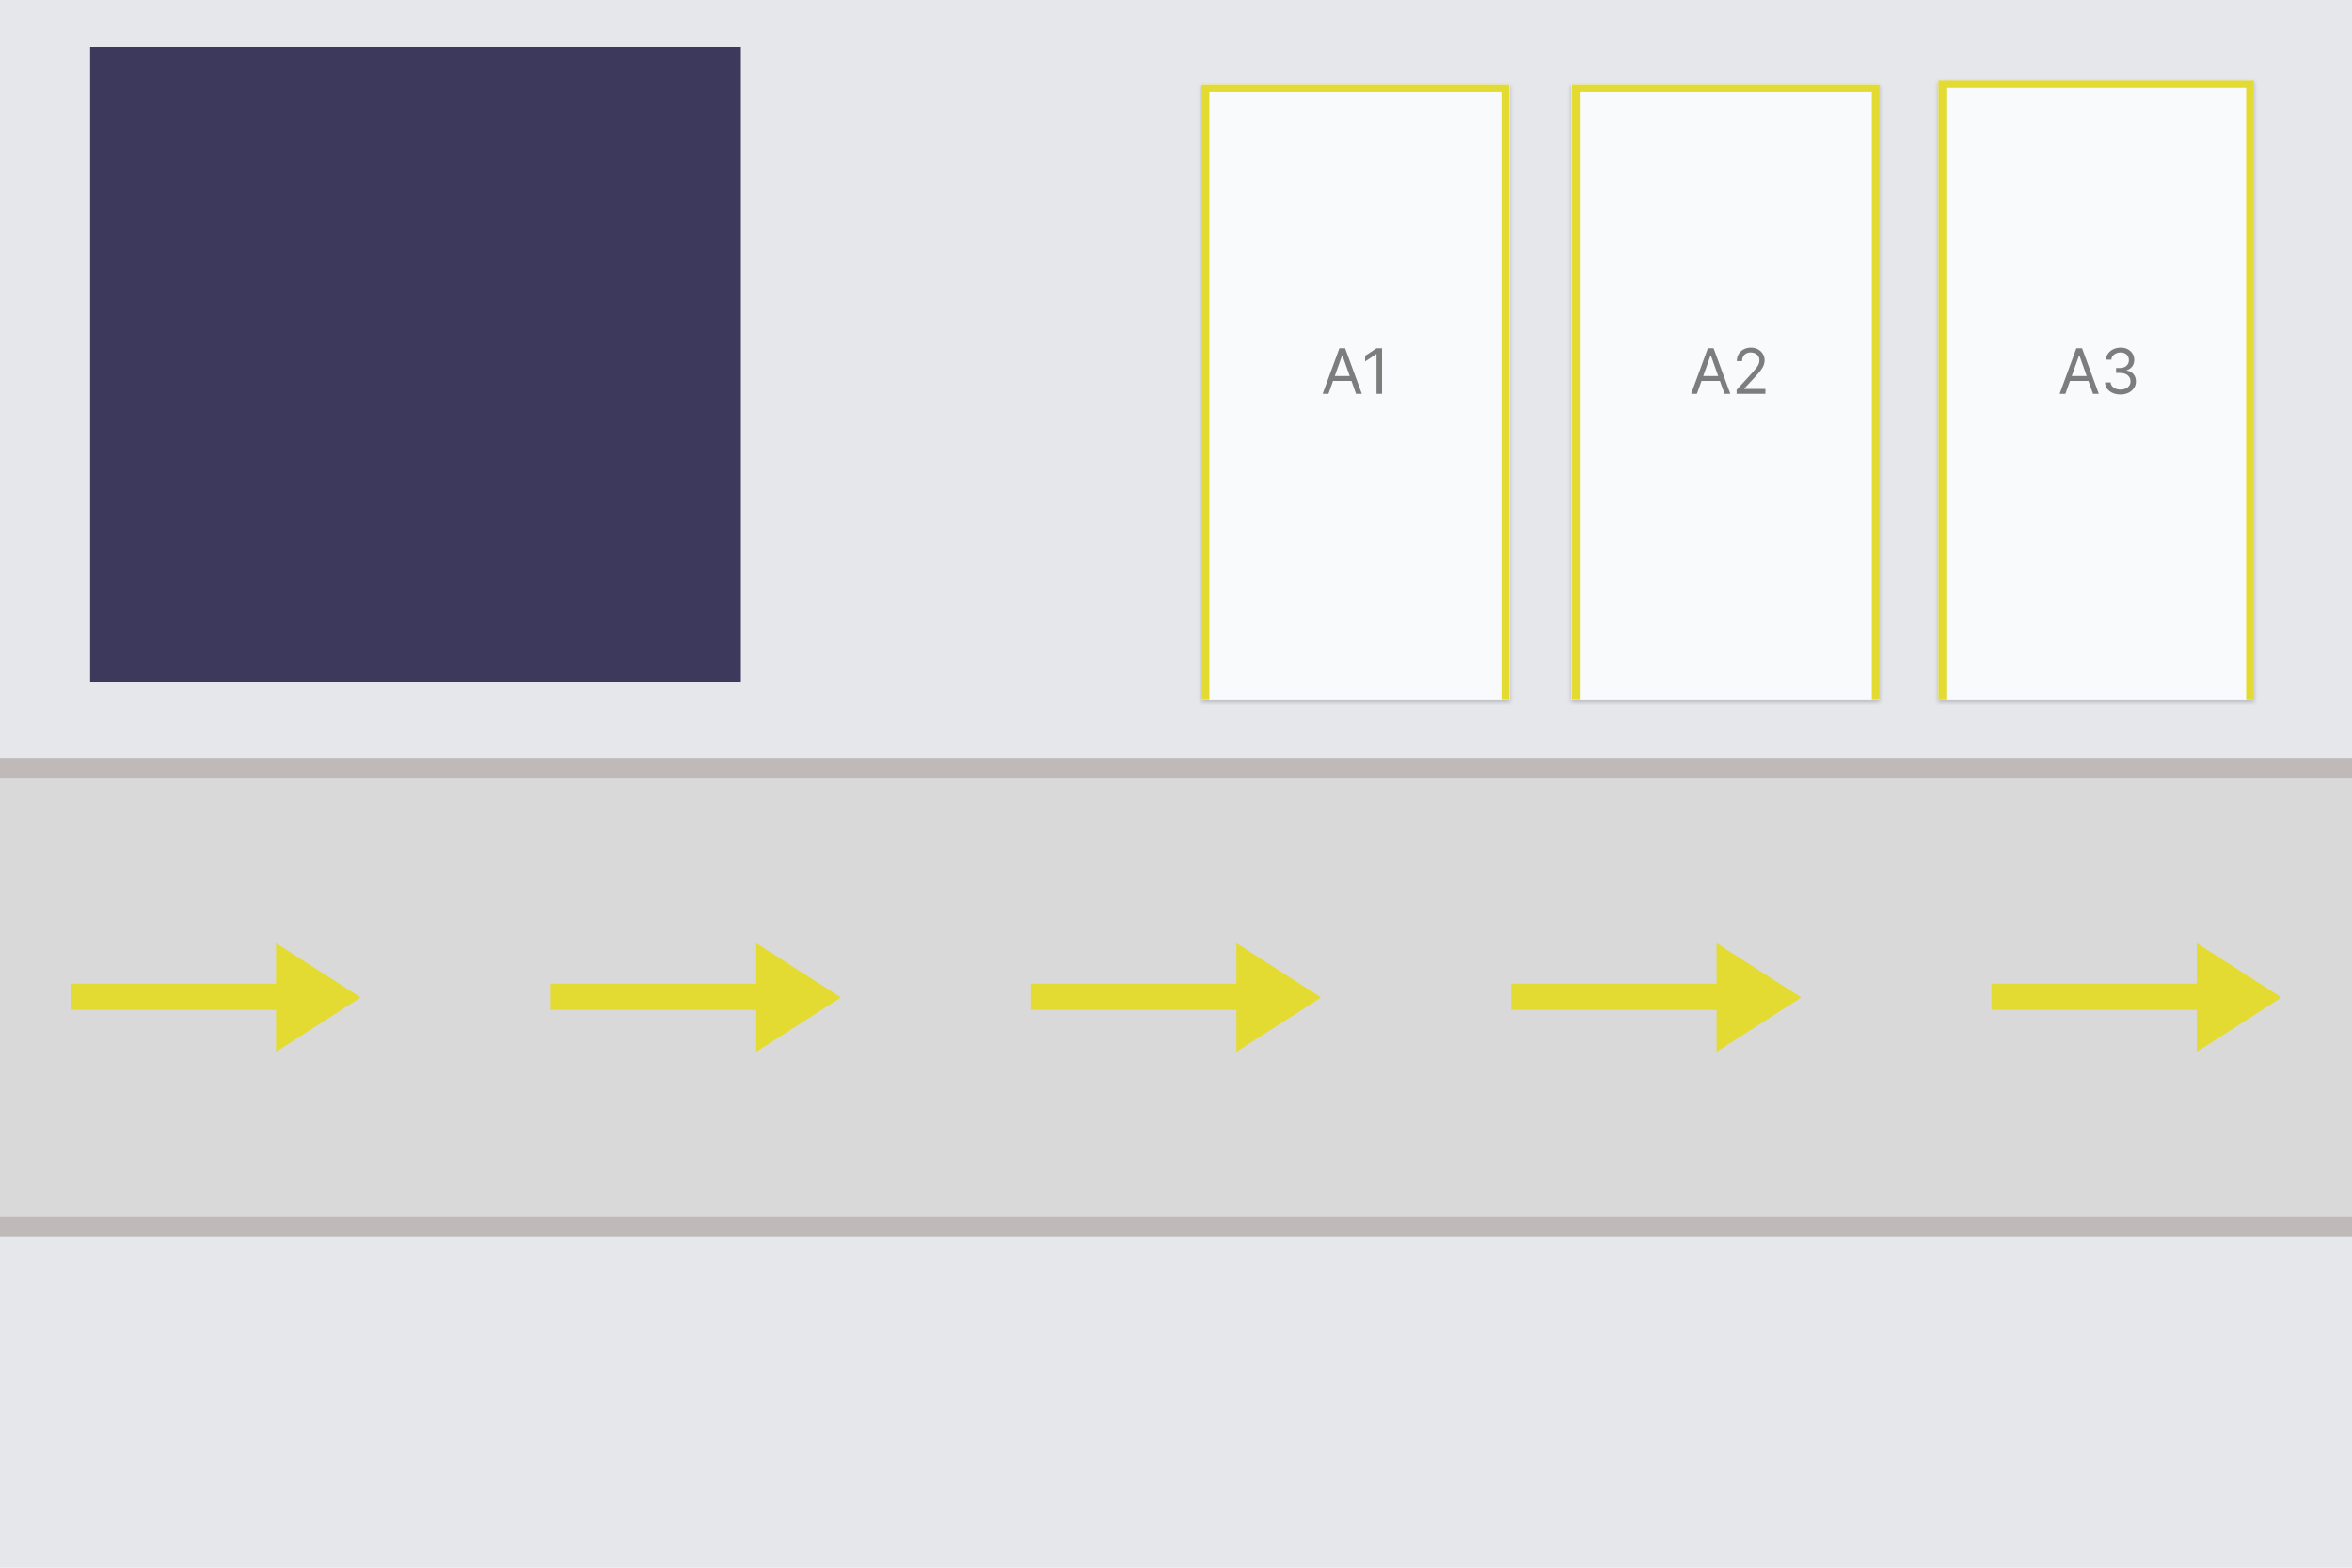
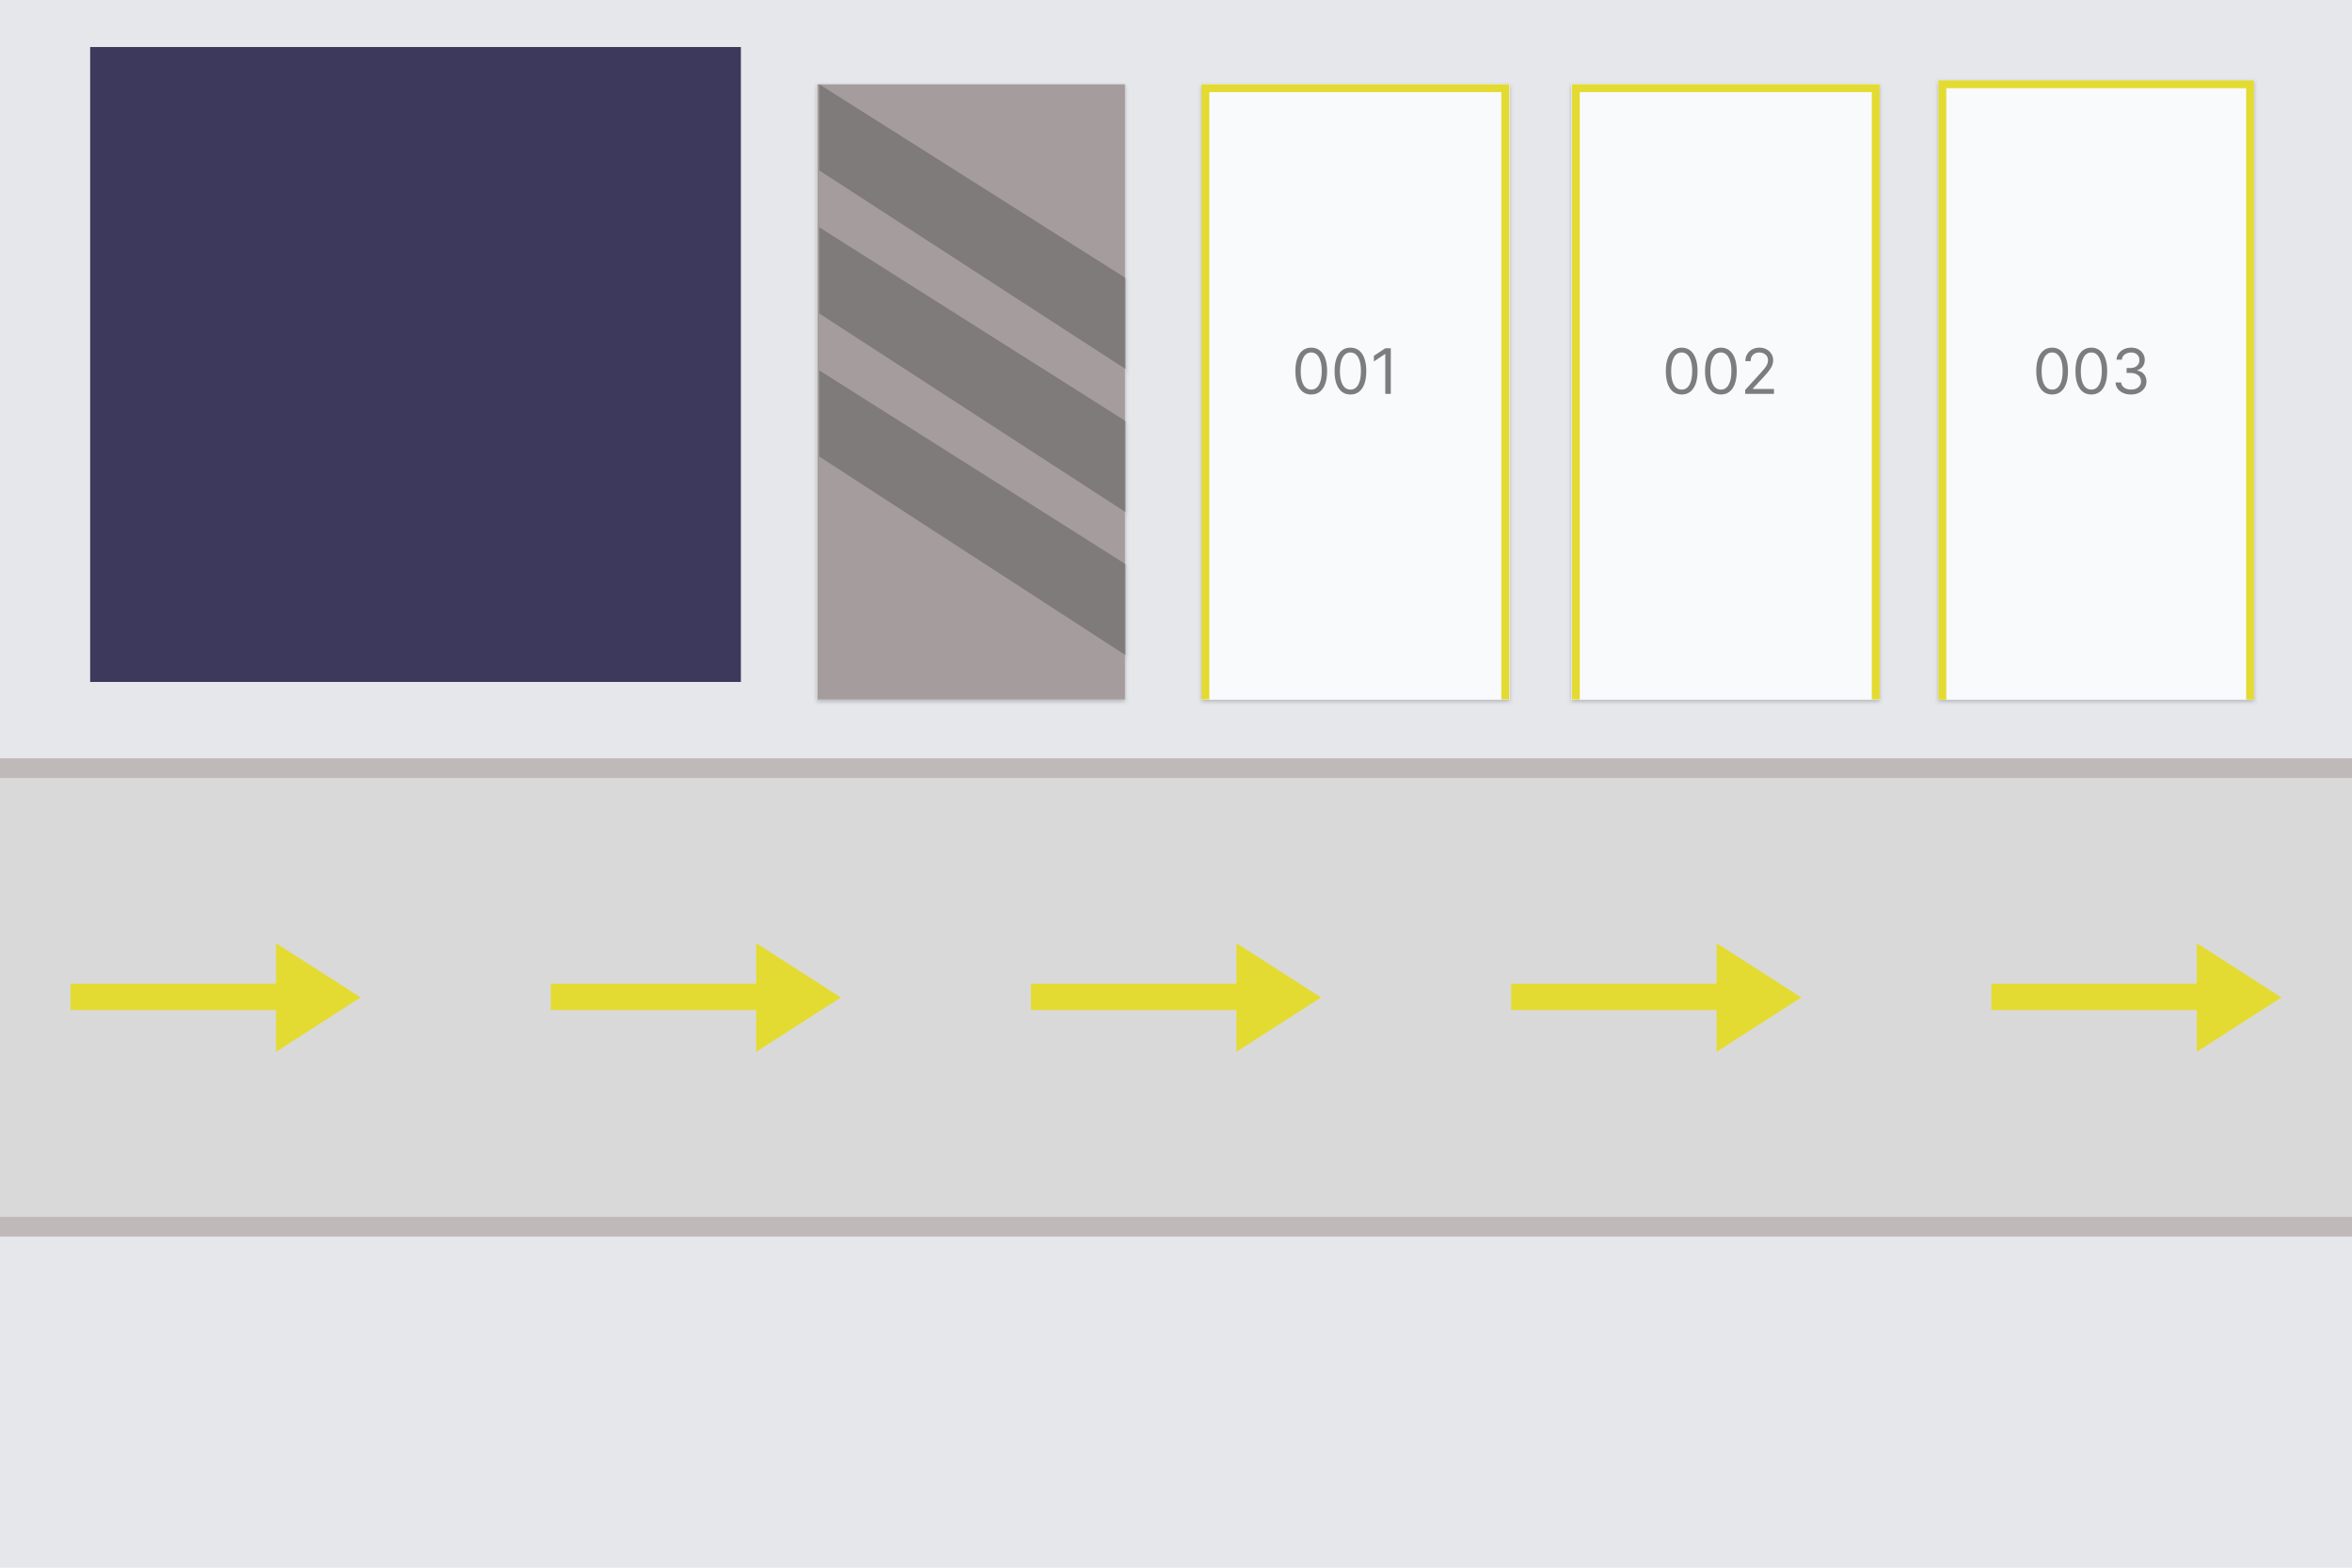
<svg xmlns="http://www.w3.org/2000/svg" width="1200" height="800" viewBox="0 0 1200 800" fill="none">
  <g clip-path="url(#clip0_1_4)">
    <rect width="1200" height="800" fill="white" />
    <path d="M0 0H1200V800H0V0Z" fill="#E5E7EB" />
    <mask id="path-2-inside-1_1_4" fill="white">
      <path d="M0 387H1200V631H0V387Z" />
    </mask>
    <path d="M0 387H1200V631H0V387Z" fill="#D9D9D9" />
    <path d="M0 387V397H1200V387V377H0V387ZM1200 631V621H0V631V641H1200V631Z" fill="#BFB9B9" mask="url(#path-2-inside-1_1_4)" />
    <rect x="36" y="501.971" width="110.568" height="13.446" fill="#E3DB32" />
    <path d="M184 509.014L140.809 536.739V481.289L184 509.014Z" fill="#E3DB32" />
    <rect x="281" y="501.971" width="110.568" height="13.446" fill="#E3DB32" />
    <path d="M429 509.014L385.809 536.739V481.289L429 509.014Z" fill="#E3DB32" />
    <rect x="526" y="501.971" width="110.568" height="13.446" fill="#E3DB32" />
    <path d="M674 509.014L630.809 536.739V481.289L674 509.014Z" fill="#E3DB32" />
    <rect x="771" y="501.971" width="110.568" height="13.446" fill="#E3DB32" />
    <path d="M919 509.014L875.809 536.739V481.289L919 509.014Z" fill="#E3DB32" />
    <rect x="1016" y="501.971" width="110.568" height="13.446" fill="#E3DB32" />
    <path d="M1164 509.014L1120.81 536.739V481.289L1164 509.014Z" fill="#E3DB32" />
    <g filter="url(#filter0_d_1_4)">
      <mask id="path-14-inside-2_1_4" fill="white">
        <path d="M613 43H770V357H613V43Z" />
      </mask>
      <path d="M613 43H770V357H613V43Z" fill="#F9FAFB" />
      <path d="M613 43V39H609V43H613ZM770 43H774V39H770V43ZM613 43V47H770V43V39H613V43ZM770 43H766V357H770H774V43H770ZM613 357H617V43H613H609V357H613Z" fill="#E3DA32" mask="url(#path-14-inside-2_1_4)" />
-       <path opacity="0.5" d="M677.773 201H674.818L683.364 177.727H686.273L694.818 201H691.864L684.909 181.409H684.727L677.773 201ZM678.864 191.909H690.773V194.409H678.864V191.909ZM705.122 177.727V201H702.304V180.682H702.168L696.486 184.455V181.591L702.304 177.727H705.122Z" fill="black" />
+       <path opacity="0.5" d="M669 201.318C667.288 201.318 665.83 200.852 664.625 199.92C663.42 198.981 662.5 197.621 661.864 195.841C661.227 194.053 660.909 191.894 660.909 189.364C660.909 186.848 661.227 184.701 661.864 182.92C662.508 181.133 663.432 179.769 664.636 178.83C665.848 177.883 667.303 177.409 669 177.409C670.697 177.409 672.148 177.883 673.352 178.83C674.564 179.769 675.489 181.133 676.125 182.92C676.769 184.701 677.091 186.848 677.091 189.364C677.091 191.894 676.773 194.053 676.136 195.841C675.5 197.621 674.58 198.981 673.375 199.92C672.17 200.852 670.712 201.318 669 201.318ZM669 198.818C670.697 198.818 672.015 198 672.955 196.364C673.894 194.727 674.364 192.394 674.364 189.364C674.364 187.348 674.148 185.633 673.716 184.216C673.292 182.799 672.678 181.72 671.875 180.977C671.08 180.235 670.121 179.864 669 179.864C667.318 179.864 666.004 180.693 665.057 182.352C664.11 184.004 663.636 186.341 663.636 189.364C663.636 191.379 663.848 193.091 664.273 194.5C664.697 195.909 665.307 196.981 666.102 197.716C666.905 198.451 667.871 198.818 669 198.818ZM689 201.318C687.288 201.318 685.83 200.852 684.625 199.92C683.42 198.981 682.5 197.621 681.864 195.841C681.227 194.053 680.909 191.894 680.909 189.364C680.909 186.848 681.227 184.701 681.864 182.92C682.508 181.133 683.432 179.769 684.636 178.83C685.848 177.883 687.303 177.409 689 177.409C690.697 177.409 692.148 177.883 693.352 178.83C694.564 179.769 695.489 181.133 696.125 182.92C696.769 184.701 697.091 186.848 697.091 189.364C697.091 191.894 696.773 194.053 696.136 195.841C695.5 197.621 694.58 198.981 693.375 199.92C692.17 200.852 690.712 201.318 689 201.318ZM689 198.818C690.697 198.818 692.015 198 692.955 196.364C693.894 194.727 694.364 192.394 694.364 189.364C694.364 187.348 694.148 185.633 693.716 184.216C693.292 182.799 692.678 181.72 691.875 180.977C691.08 180.235 690.121 179.864 689 179.864C687.318 179.864 686.004 180.693 685.057 182.352C684.11 184.004 683.636 186.341 683.636 189.364C683.636 191.379 683.848 193.091 684.273 194.5C684.697 195.909 685.307 196.981 686.102 197.716C686.905 198.451 687.871 198.818 689 198.818ZM709.591 177.727V201H706.773V180.682H706.636L700.955 184.455V181.591L706.773 177.727H709.591Z" fill="black" />
      <mask id="path-17-inside-3_1_4" fill="white">
        <path d="M802 43H959V357H802V43Z" />
      </mask>
      <path d="M802 43H959V357H802V43Z" fill="#F9FAFB" />
      <path d="M802 43V39H798V43H802ZM959 43H963V39H959V43ZM802 43V47H959V43V39H802V43ZM959 43H955V357H959H963V43H959ZM802 357H806V43H802H798V357H802Z" fill="#E3DB32" mask="url(#path-17-inside-3_1_4)" />
-       <path opacity="0.5" d="M865.773 201H862.818L871.364 177.727H874.273L882.818 201H879.864L872.909 181.409H872.727L865.773 201ZM866.864 191.909H878.773V194.409H866.864V191.909ZM886.034 201V198.955L893.716 190.545C894.617 189.561 895.36 188.705 895.943 187.977C896.527 187.242 896.958 186.553 897.239 185.909C897.527 185.258 897.67 184.576 897.67 183.864C897.67 183.045 897.473 182.337 897.08 181.739C896.693 181.14 896.163 180.678 895.489 180.352C894.814 180.027 894.057 179.864 893.216 179.864C892.322 179.864 891.542 180.049 890.875 180.42C890.216 180.784 889.705 181.295 889.341 181.955C888.985 182.614 888.807 183.386 888.807 184.273H886.125C886.125 182.909 886.439 181.712 887.068 180.682C887.697 179.652 888.553 178.848 889.636 178.273C890.727 177.697 891.951 177.409 893.307 177.409C894.67 177.409 895.879 177.697 896.932 178.273C897.985 178.848 898.811 179.625 899.409 180.602C900.008 181.58 900.307 182.667 900.307 183.864C900.307 184.72 900.152 185.557 899.841 186.375C899.538 187.186 899.008 188.091 898.25 189.091C897.5 190.083 896.458 191.295 895.125 192.727L889.898 198.318V198.5H900.716V201H886.034Z" fill="black" />
+       <path opacity="0.5" d="M858 201.318C856.288 201.318 854.83 200.852 853.625 199.92C852.42 198.981 851.5 197.621 850.864 195.841C850.227 194.053 849.909 191.894 849.909 189.364C849.909 186.848 850.227 184.701 850.864 182.92C851.508 181.133 852.432 179.769 853.636 178.83C854.848 177.883 856.303 177.409 858 177.409C859.697 177.409 861.148 177.883 862.352 178.83C863.564 179.769 864.489 181.133 865.125 182.92C865.769 184.701 866.091 186.848 866.091 189.364C866.091 191.894 865.773 194.053 865.136 195.841C864.5 197.621 863.58 198.981 862.375 199.92C861.17 200.852 859.712 201.318 858 201.318ZM858 198.818C859.697 198.818 861.015 198 861.955 196.364C862.894 194.727 863.364 192.394 863.364 189.364C863.364 187.348 863.148 185.633 862.716 184.216C862.292 182.799 861.678 181.72 860.875 180.977C860.08 180.235 859.121 179.864 858 179.864C856.318 179.864 855.004 180.693 854.057 182.352C853.11 184.004 852.636 186.341 852.636 189.364C852.636 191.379 852.848 193.091 853.273 194.5C853.697 195.909 854.307 196.981 855.102 197.716C855.905 198.451 856.871 198.818 858 198.818ZM878 201.318C876.288 201.318 874.83 200.852 873.625 199.92C872.42 198.981 871.5 197.621 870.864 195.841C870.227 194.053 869.909 191.894 869.909 189.364C869.909 186.848 870.227 184.701 870.864 182.92C871.508 181.133 872.432 179.769 873.636 178.83C874.848 177.883 876.303 177.409 878 177.409C879.697 177.409 881.148 177.883 882.352 178.83C883.564 179.769 884.489 181.133 885.125 182.92C885.769 184.701 886.091 186.848 886.091 189.364C886.091 191.894 885.773 194.053 885.136 195.841C884.5 197.621 883.58 198.981 882.375 199.92C881.17 200.852 879.712 201.318 878 201.318ZM878 198.818C879.697 198.818 881.015 198 881.955 196.364C882.894 194.727 883.364 192.394 883.364 189.364C883.364 187.348 883.148 185.633 882.716 184.216C882.292 182.799 881.678 181.72 880.875 180.977C880.08 180.235 879.121 179.864 878 179.864C876.318 179.864 875.004 180.693 874.057 182.352C873.11 184.004 872.636 186.341 872.636 189.364C872.636 191.379 872.848 193.091 873.273 194.5C873.697 195.909 874.307 196.981 875.102 197.716C875.905 198.451 876.871 198.818 878 198.818ZM890.409 201V198.955L898.091 190.545C898.992 189.561 899.735 188.705 900.318 187.977C900.902 187.242 901.333 186.553 901.614 185.909C901.902 185.258 902.045 184.576 902.045 183.864C902.045 183.045 901.848 182.337 901.455 181.739C901.068 181.14 900.538 180.678 899.864 180.352C899.189 180.027 898.432 179.864 897.591 179.864C896.697 179.864 895.917 180.049 895.25 180.42C894.591 180.784 894.08 181.295 893.716 181.955C893.36 182.614 893.182 183.386 893.182 184.273H890.5C890.5 182.909 890.814 181.712 891.443 180.682C892.072 179.652 892.928 178.848 894.011 178.273C895.102 177.697 896.326 177.409 897.682 177.409C899.045 177.409 900.254 177.697 901.307 178.273C902.36 178.848 903.186 179.625 903.784 180.602C904.383 181.58 904.682 182.667 904.682 183.864C904.682 184.72 904.527 185.557 904.216 186.375C903.913 187.186 903.383 188.091 902.625 189.091C901.875 190.083 900.833 191.295 899.5 192.727L894.273 198.318V198.5H905.091V201H890.409Z" fill="black" />
      <path d="M991 43H1148V357H991V43Z" fill="#F9FAFB" />
      <path d="M991 43V41H989V43H991ZM1148 43H1150V41H1148V43ZM991 43V45H1148V43V41H991V43ZM1148 43H1146V357H1148H1150V43H1148ZM991 357H993V43H991H989V357H991Z" fill="#E3DB32" />
-       <path opacity="0.5" d="M1053.77 201H1050.82L1059.36 177.727H1062.27L1070.82 201H1067.86L1060.91 181.409H1060.73L1053.77 201ZM1054.86 191.909H1066.77V194.409H1054.86V191.909ZM1081.9 201.318C1080.4 201.318 1079.06 201.061 1077.89 200.545C1076.72 200.03 1075.79 199.314 1075.1 198.398C1074.42 197.473 1074.05 196.402 1073.99 195.182H1076.85C1076.91 195.932 1077.17 196.58 1077.62 197.125C1078.08 197.663 1078.67 198.08 1079.41 198.375C1080.14 198.67 1080.96 198.818 1081.85 198.818C1082.85 198.818 1083.74 198.644 1084.51 198.295C1085.28 197.947 1085.89 197.462 1086.33 196.841C1086.77 196.22 1086.99 195.5 1086.99 194.682C1086.99 193.826 1086.78 193.072 1086.35 192.42C1085.93 191.761 1085.31 191.246 1084.49 190.875C1083.67 190.504 1082.67 190.318 1081.49 190.318H1079.62V187.818H1081.49C1082.41 187.818 1083.22 187.652 1083.92 187.318C1084.63 186.985 1085.17 186.515 1085.57 185.909C1085.97 185.303 1086.17 184.591 1086.17 183.773C1086.17 182.985 1086 182.299 1085.65 181.716C1085.3 181.133 1084.81 180.678 1084.17 180.352C1083.54 180.027 1082.8 179.864 1081.94 179.864C1081.14 179.864 1080.38 180.011 1079.67 180.307C1078.97 180.595 1078.39 181.015 1077.94 181.568C1077.5 182.114 1077.25 182.773 1077.22 183.545H1074.49C1074.53 182.326 1074.9 181.258 1075.59 180.341C1076.28 179.417 1077.18 178.697 1078.3 178.182C1079.42 177.667 1080.65 177.409 1081.99 177.409C1083.43 177.409 1084.66 177.701 1085.69 178.284C1086.72 178.86 1087.52 179.621 1088.07 180.568C1088.62 181.515 1088.9 182.538 1088.9 183.636C1088.9 184.947 1088.55 186.064 1087.86 186.989C1087.18 187.913 1086.25 188.553 1085.08 188.909V189.091C1086.55 189.333 1087.7 189.958 1088.52 190.966C1089.35 191.966 1089.76 193.205 1089.76 194.682C1089.76 195.947 1089.42 197.083 1088.73 198.091C1088.05 199.091 1087.11 199.879 1085.93 200.455C1084.75 201.03 1083.41 201.318 1081.9 201.318Z" fill="black" />
+       <path opacity="0.5" d="M1047 201.318C1045.29 201.318 1043.83 200.852 1042.62 199.92C1041.42 198.981 1040.5 197.621 1039.86 195.841C1039.23 194.053 1038.91 191.894 1038.91 189.364C1038.91 186.848 1039.23 184.701 1039.86 182.92C1040.51 181.133 1041.43 179.769 1042.64 178.83C1043.85 177.883 1045.3 177.409 1047 177.409C1048.7 177.409 1050.15 177.883 1051.35 178.83C1052.56 179.769 1053.49 181.133 1054.12 182.92C1054.77 184.701 1055.09 186.848 1055.09 189.364C1055.09 191.894 1054.77 194.053 1054.14 195.841C1053.5 197.621 1052.58 198.981 1051.38 199.92C1050.17 200.852 1048.71 201.318 1047 201.318ZM1047 198.818C1048.7 198.818 1050.02 198 1050.95 196.364C1051.89 194.727 1052.36 192.394 1052.36 189.364C1052.36 187.348 1052.15 185.633 1051.72 184.216C1051.29 182.799 1050.68 181.72 1049.88 180.977C1049.08 180.235 1048.12 179.864 1047 179.864C1045.32 179.864 1044 180.693 1043.06 182.352C1042.11 184.004 1041.64 186.341 1041.64 189.364C1041.64 191.379 1041.85 193.091 1042.27 194.5C1042.7 195.909 1043.31 196.981 1044.1 197.716C1044.91 198.451 1045.87 198.818 1047 198.818ZM1067 201.318C1065.29 201.318 1063.83 200.852 1062.62 199.92C1061.42 198.981 1060.5 197.621 1059.86 195.841C1059.23 194.053 1058.91 191.894 1058.91 189.364C1058.91 186.848 1059.23 184.701 1059.86 182.92C1060.51 181.133 1061.43 179.769 1062.64 178.83C1063.85 177.883 1065.3 177.409 1067 177.409C1068.7 177.409 1070.15 177.883 1071.35 178.83C1072.56 179.769 1073.49 181.133 1074.12 182.92C1074.77 184.701 1075.09 186.848 1075.09 189.364C1075.09 191.894 1074.77 194.053 1074.14 195.841C1073.5 197.621 1072.58 198.981 1071.38 199.92C1070.17 200.852 1068.71 201.318 1067 201.318ZM1067 198.818C1068.7 198.818 1070.02 198 1070.95 196.364C1071.89 194.727 1072.36 192.394 1072.36 189.364C1072.36 187.348 1072.15 185.633 1071.72 184.216C1071.29 182.799 1070.68 181.72 1069.88 180.977C1069.08 180.235 1068.12 179.864 1067 179.864C1065.32 179.864 1064 180.693 1063.06 182.352C1062.11 184.004 1061.64 186.341 1061.64 189.364C1061.64 191.379 1061.85 193.091 1062.27 194.5C1062.7 195.909 1063.31 196.981 1064.1 197.716C1064.91 198.451 1065.87 198.818 1067 198.818ZM1087.27 201.318C1085.77 201.318 1084.44 201.061 1083.26 200.545C1082.09 200.03 1081.17 199.314 1080.48 198.398C1079.8 197.473 1079.42 196.402 1079.36 195.182H1082.23C1082.29 195.932 1082.55 196.58 1083 197.125C1083.45 197.663 1084.05 198.08 1084.78 198.375C1085.52 198.67 1086.33 198.818 1087.23 198.818C1088.23 198.818 1089.11 198.644 1089.89 198.295C1090.66 197.947 1091.27 197.462 1091.7 196.841C1092.14 196.22 1092.36 195.5 1092.36 194.682C1092.36 193.826 1092.15 193.072 1091.73 192.42C1091.3 191.761 1090.68 191.246 1089.86 190.875C1089.05 190.504 1088.05 190.318 1086.86 190.318H1085V187.818H1086.86C1087.79 187.818 1088.6 187.652 1089.3 187.318C1090 186.985 1090.55 186.515 1090.94 185.909C1091.34 185.303 1091.55 184.591 1091.55 183.773C1091.55 182.985 1091.37 182.299 1091.02 181.716C1090.67 181.133 1090.18 180.678 1089.55 180.352C1088.92 180.027 1088.17 179.864 1087.32 179.864C1086.52 179.864 1085.76 180.011 1085.05 180.307C1084.34 180.595 1083.77 181.015 1083.32 181.568C1082.87 182.114 1082.63 182.773 1082.59 183.545H1079.86C1079.91 182.326 1080.28 181.258 1080.97 180.341C1081.66 179.417 1082.56 178.697 1083.67 178.182C1084.79 177.667 1086.02 177.409 1087.36 177.409C1088.8 177.409 1090.04 177.701 1091.07 178.284C1092.1 178.86 1092.89 179.621 1093.44 180.568C1094 181.515 1094.27 182.538 1094.27 183.636C1094.27 184.947 1093.93 186.064 1093.24 186.989C1092.56 187.913 1091.63 188.553 1090.45 188.909V189.091C1091.92 189.333 1093.07 189.958 1093.9 190.966C1094.72 191.966 1095.14 193.205 1095.14 194.682C1095.14 195.947 1094.79 197.083 1094.1 198.091C1093.42 199.091 1092.49 199.879 1091.31 200.455C1090.13 201.03 1088.78 201.318 1087.27 201.318Z" fill="black" />
+       <path d="M417 43H574V357H417V43Z" fill="#A59D9D" />
+       <path d="M418 116V160L574.5 261.5V250V215L418 116Z" fill="#1E1E1E" fill-opacity="0.27" />
+       <path d="M418 189V233L574.5 334.5V323V288L418 189Z" fill="#1E1E1E" fill-opacity="0.27" />
+       <path d="M418 43V87L574.5 188.5V177V142L418 43Z" fill="#1E1E1E" fill-opacity="0.27" />
    </g>
    <rect x="46" y="24" width="332" height="324" fill="#3C395C" />
  </g>
  <defs>
-     <filter id="filter0_d_1_4" x="611" y="40" width="541" height="320" filterUnits="userSpaceOnUse" color-interpolation-filters="sRGB">
+     <filter id="filter0_d_1_4" x="415" y="40" width="737" height="320" filterUnits="userSpaceOnUse" color-interpolation-filters="sRGB">
      <feFlood flood-opacity="0" result="BackgroundImageFix" />
      <feColorMatrix in="SourceAlpha" type="matrix" values="0 0 0 0 0 0 0 0 0 0 0 0 0 0 0 0 0 0 127 0" result="hardAlpha" />
      <feOffset dy="1" />
      <feGaussianBlur stdDeviation="1" />
      <feComposite in2="hardAlpha" operator="out" />
      <feColorMatrix type="matrix" values="0 0 0 0 0 0 0 0 0 0 0 0 0 0 0 0 0 0 0.2 0" />
      <feBlend mode="normal" in2="BackgroundImageFix" result="effect1_dropShadow_1_4" />
      <feBlend mode="normal" in="SourceGraphic" in2="effect1_dropShadow_1_4" result="shape" />
    </filter>
    <clipPath id="clip0_1_4">
      <rect width="1200" height="800" fill="white" />
    </clipPath>
  </defs>
</svg>
